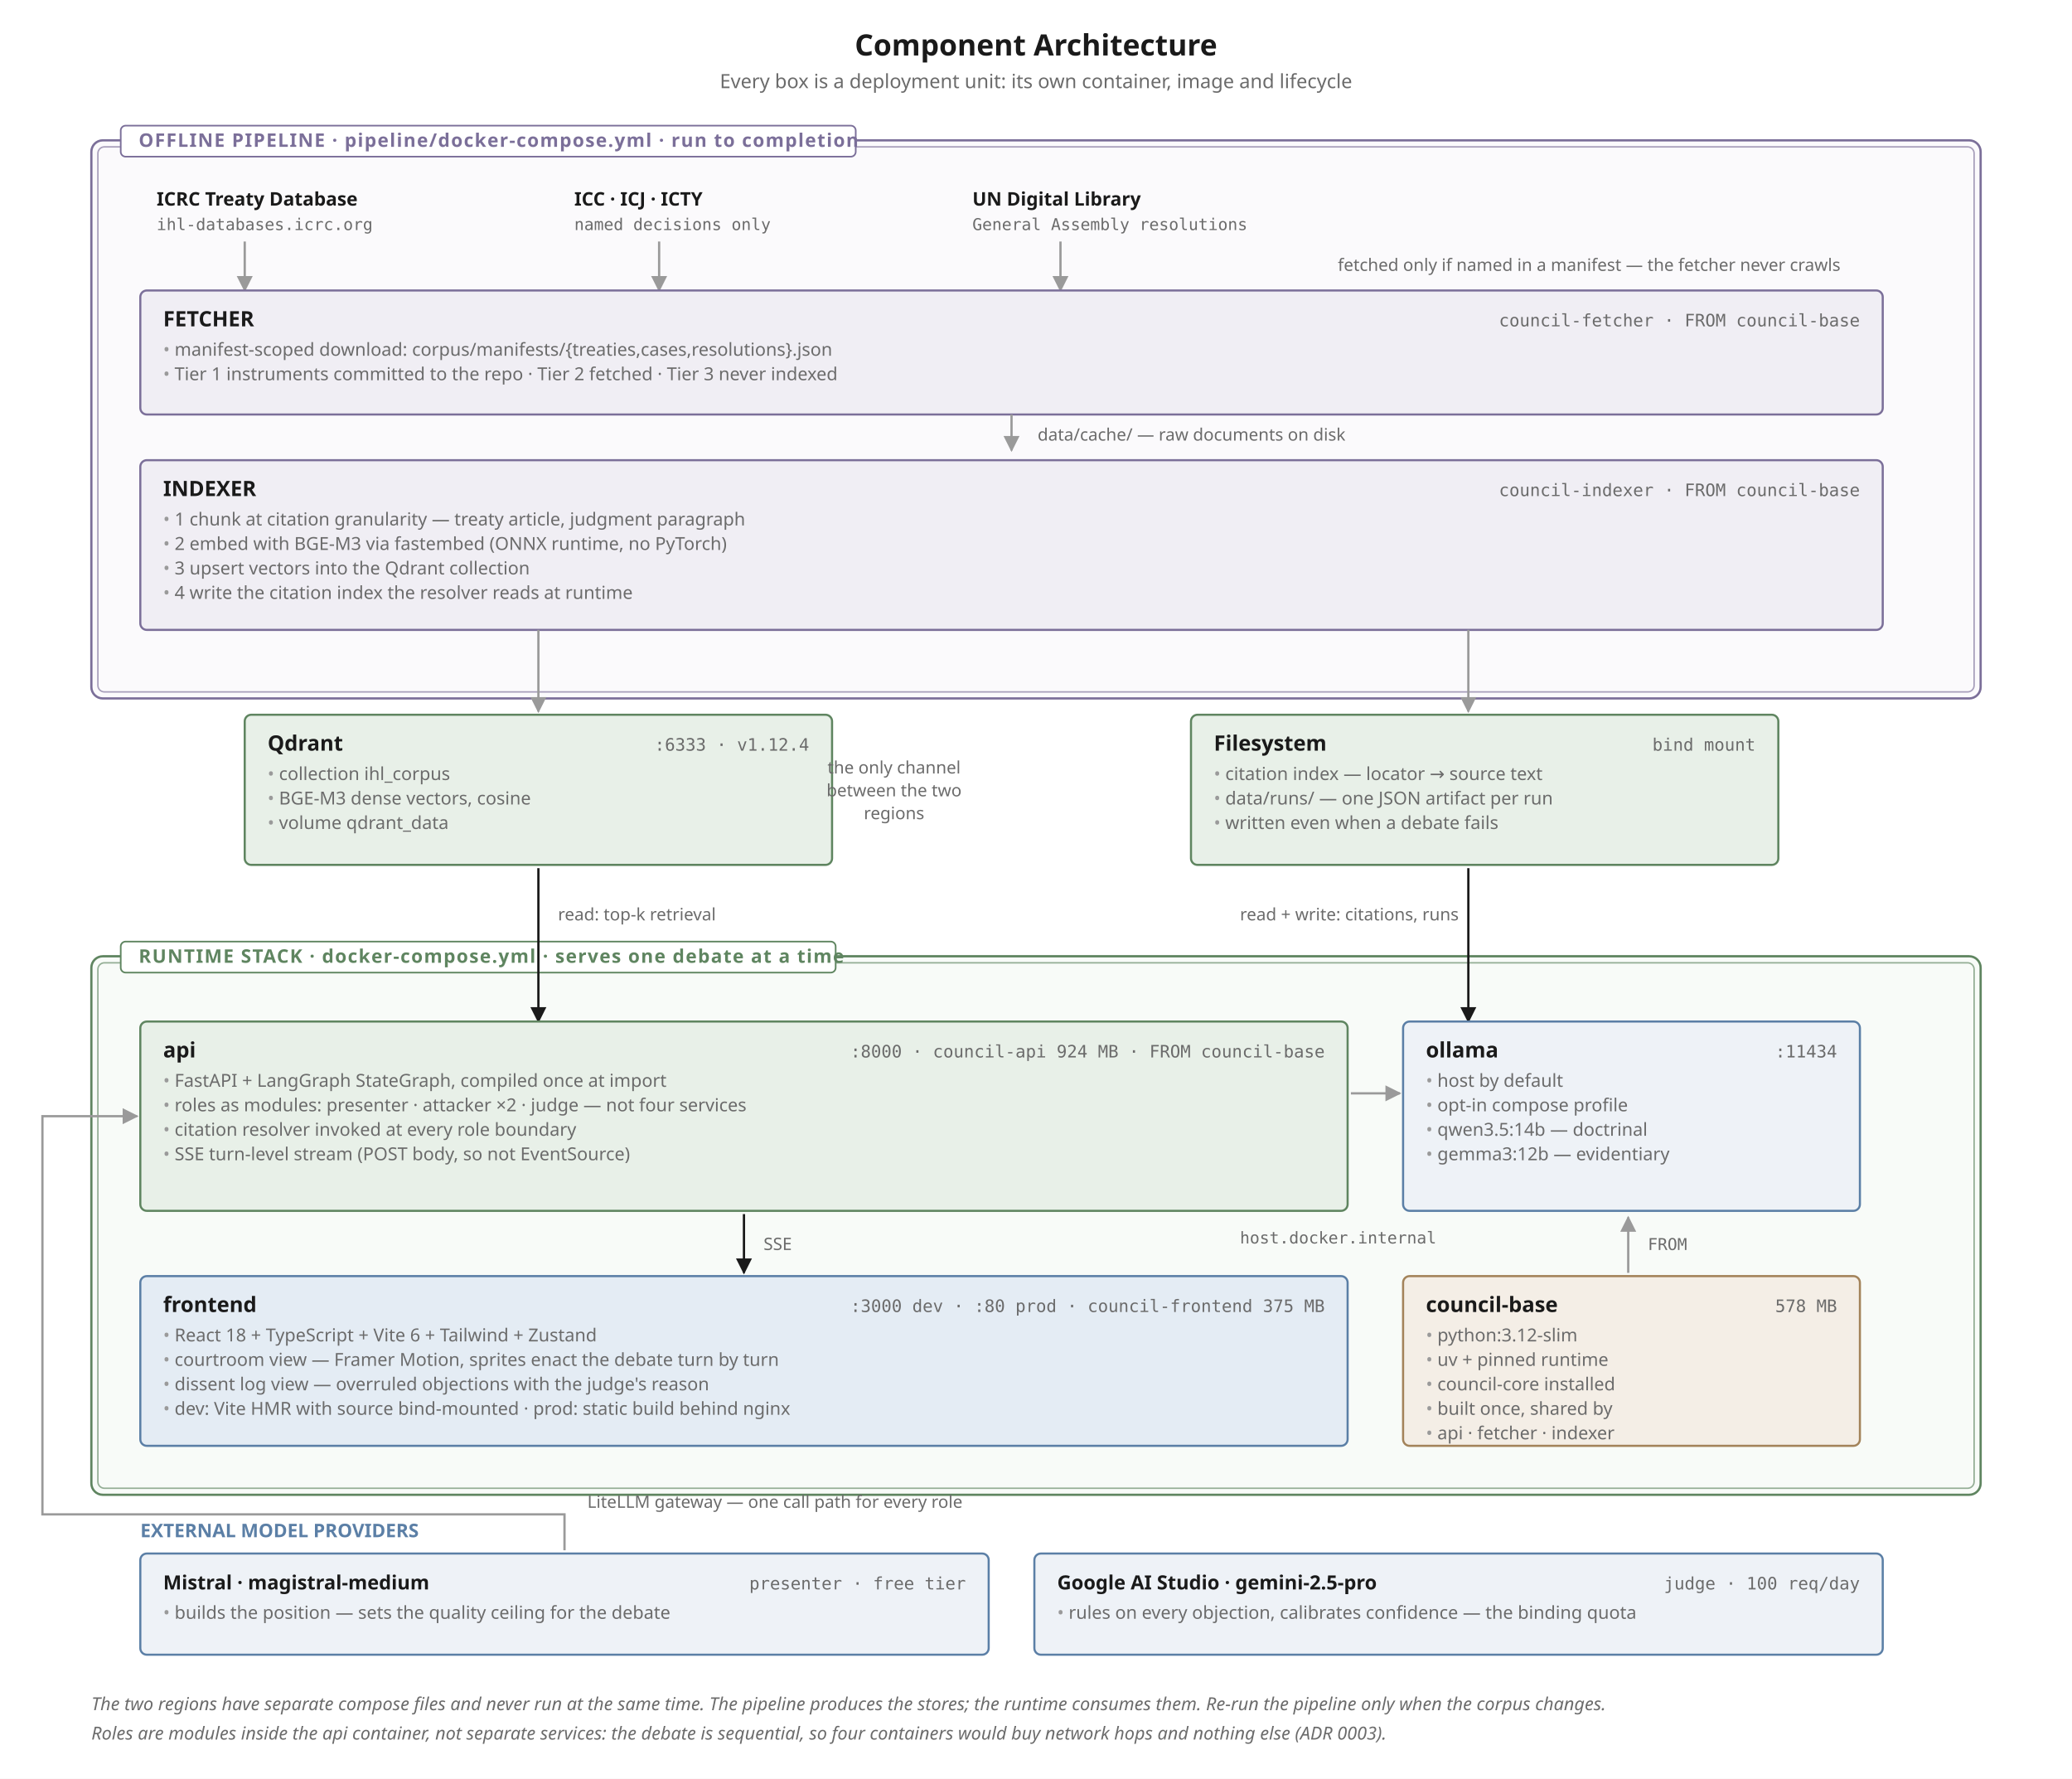
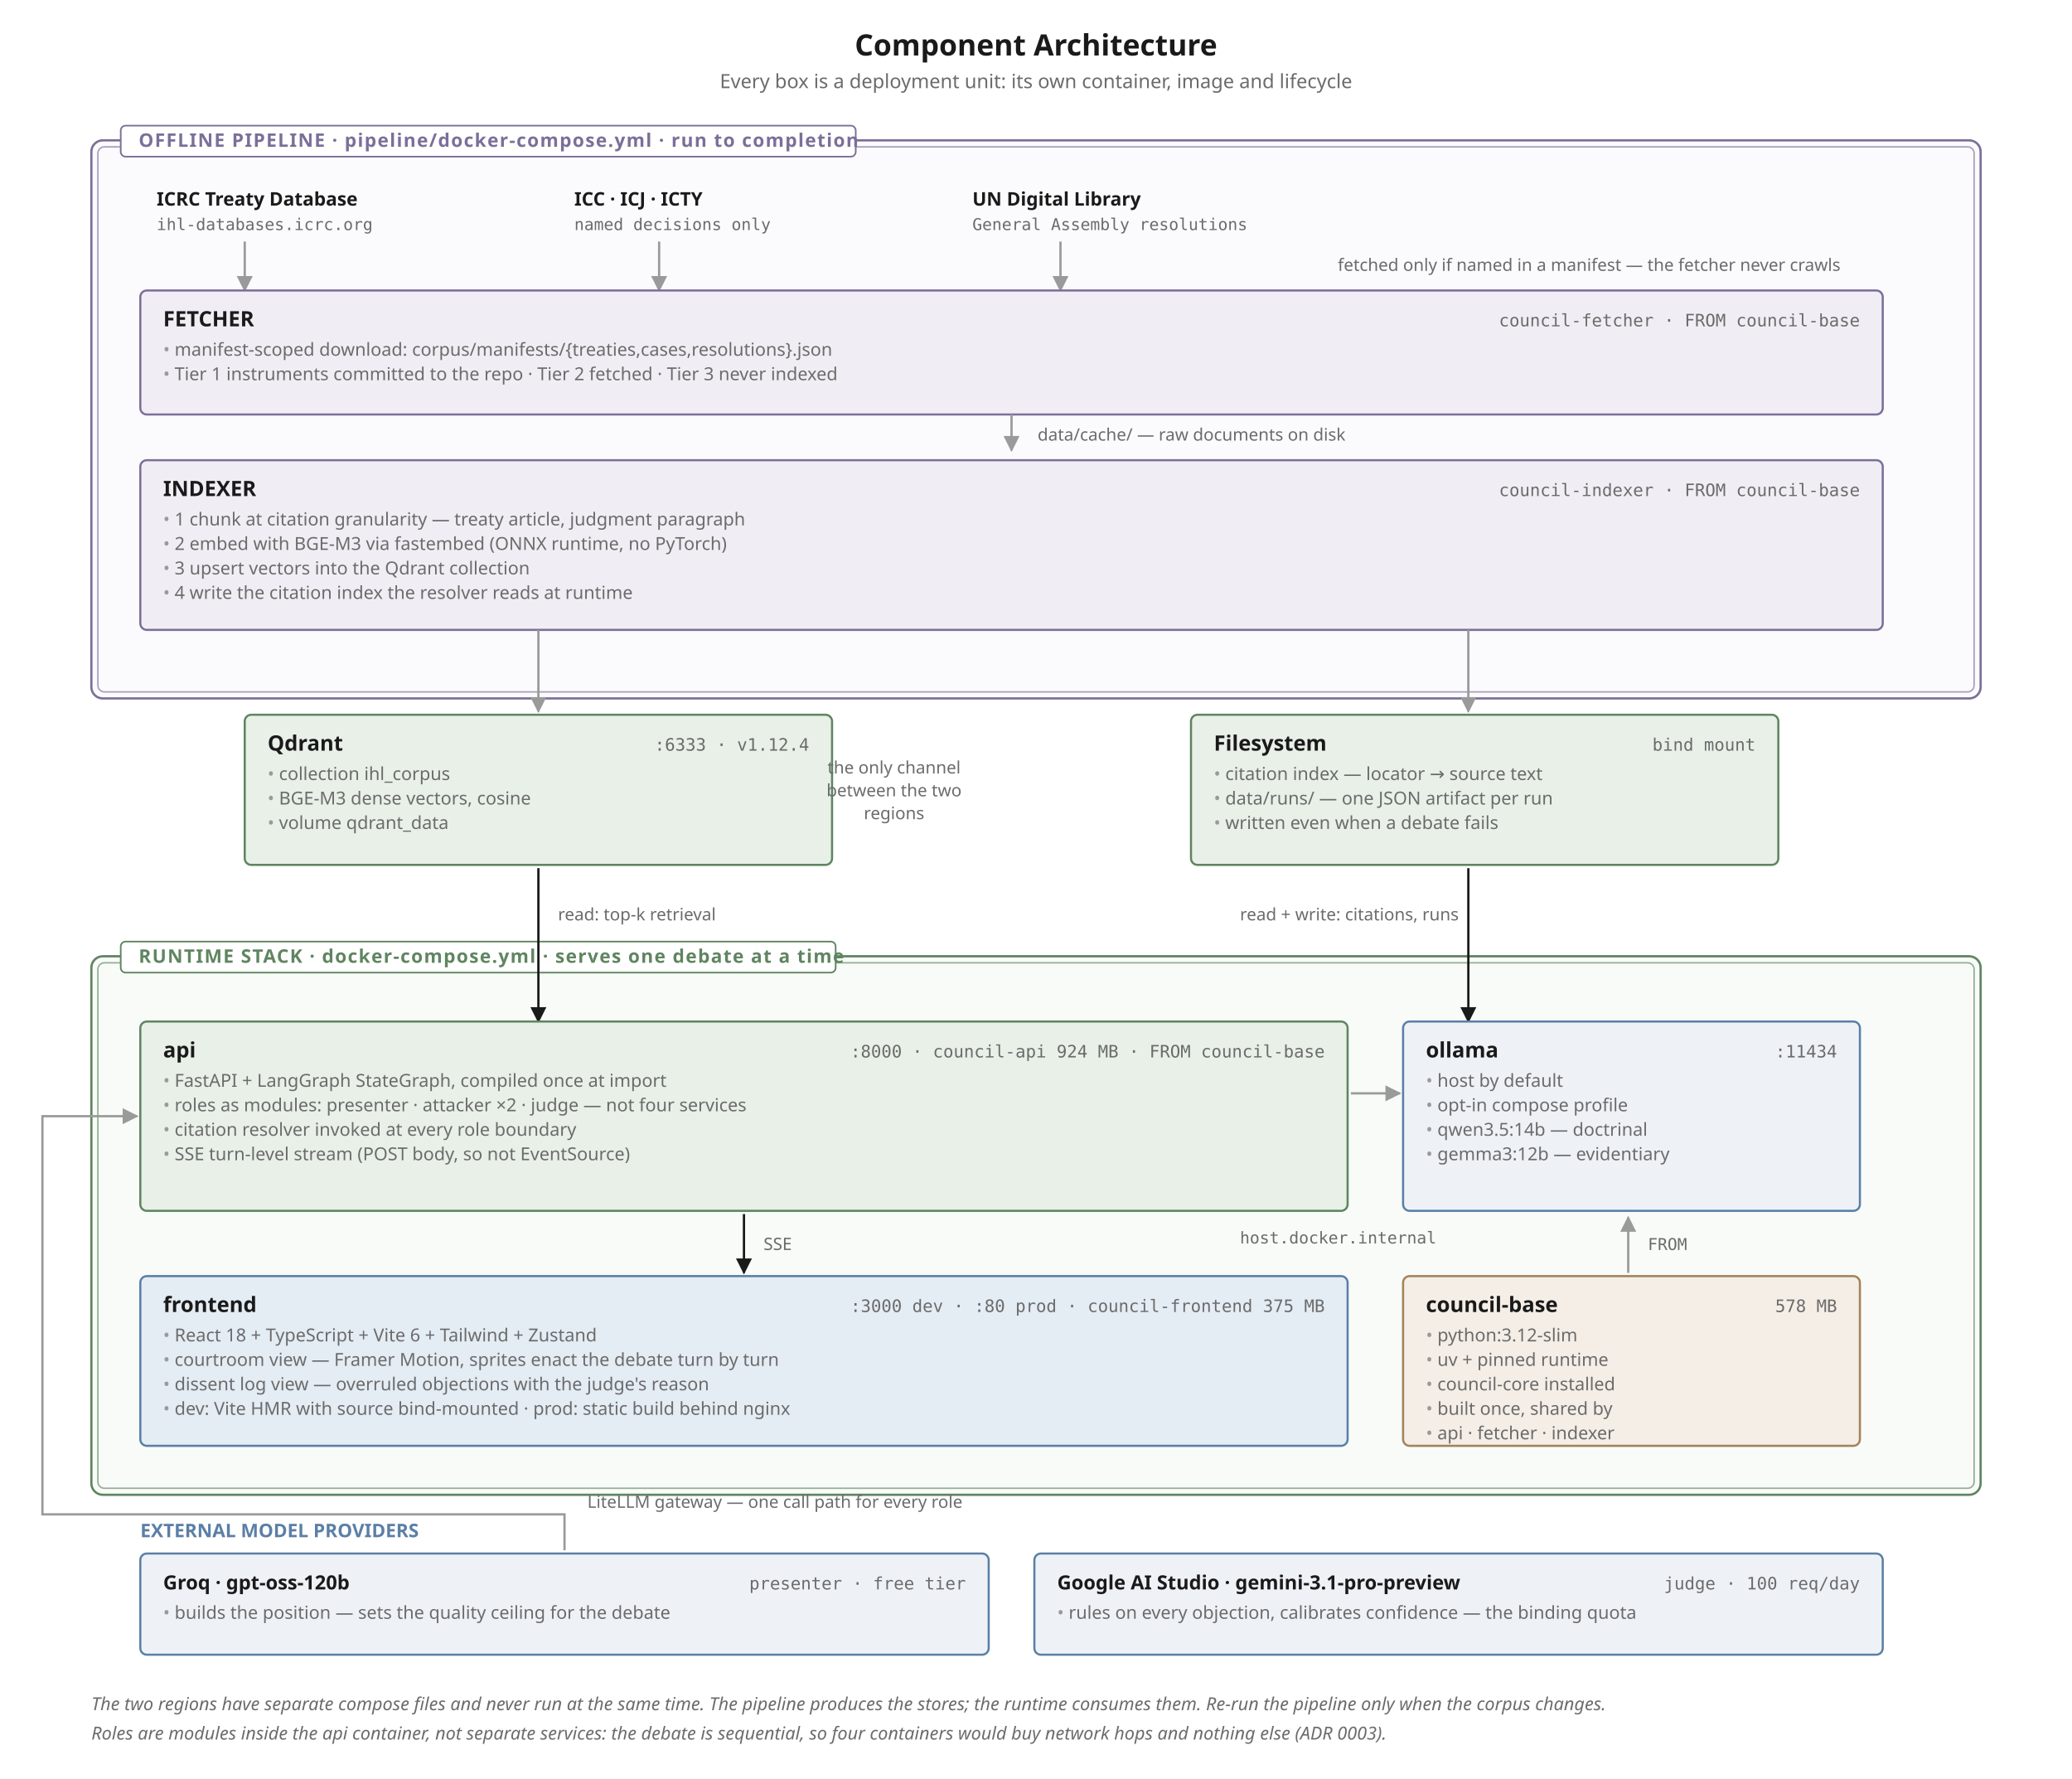
<svg xmlns="http://www.w3.org/2000/svg" width="1270" height="1090" viewBox="0 0 1270 1090" font-family="Calibri, Carlito, 'Segoe UI', sans-serif">
  <defs>
    <marker id="a" viewBox="0 0 10 10" refX="9" refY="5" markerWidth="7" markerHeight="7" orient="auto-start-reverse">
      <path d="M 0 0 L 10 5 L 0 10 z" fill="#9a9a9a" />
    </marker>
    <marker id="ad" viewBox="0 0 10 10" refX="9" refY="5" markerWidth="7" markerHeight="7" orient="auto-start-reverse">
      <path d="M 0 0 L 10 5 L 0 10 z" fill="#1a1a1a" />
    </marker>
  </defs>
  <rect width="1270" height="1090" fill="#ffffff" />
  <text x="635.0" y="34" text-anchor="middle" font-size="18" fill="#1a1a1a" font-weight="700">Component Architecture</text>
  <text x="635.0" y="54" text-anchor="middle" font-size="12" fill="#6b6b6b">Every box is a deployment unit: its own container, image and lifecycle</text>
  <rect x="56" y="86" width="1158" height="342" rx="7" fill="#f0eef4" fill-opacity="0.30" stroke="#7b6f99" stroke-width="1.4" />
  <rect x="60" y="90" width="1150" height="334" rx="4" fill="none" stroke="#7b6f99" stroke-width="0.9" stroke-opacity="0.65" />
  <rect x="74" y="77" width="450.5" height="19" rx="3" fill="#ffffff" stroke="#7b6f99" stroke-width="1" />
  <text x="85" y="90" font-size="11.5" font-weight="700" fill="#7b6f99" letter-spacing="0.7">OFFLINE PIPELINE  ·  pipeline/docker-compose.yml  ·  run to completion</text>
  <text x="96" y="126" text-anchor="start" font-size="11.5" fill="#1a1a1a" font-weight="600">ICRC Treaty Database</text>
  <text x="96" y="141" text-anchor="start" font-size="10" fill="#6b6b6b" font-family="Consolas, 'DejaVu Sans Mono', monospace">ihl-databases.icrc.org</text>
  <text x="352" y="126" text-anchor="start" font-size="11.5" fill="#1a1a1a" font-weight="600">ICC · ICJ · ICTY</text>
  <text x="352" y="141" text-anchor="start" font-size="10" fill="#6b6b6b" font-family="Consolas, 'DejaVu Sans Mono', monospace">named decisions only</text>
  <text x="596" y="126" text-anchor="start" font-size="11.5" fill="#1a1a1a" font-weight="600">UN Digital Library</text>
  <text x="596" y="141" text-anchor="start" font-size="10" fill="#6b6b6b" font-family="Consolas, 'DejaVu Sans Mono', monospace">General Assembly resolutions</text>
  <polyline points="150,148 150,178" fill="none" stroke="#9a9a9a" stroke-width="1.4" marker-end="url(#a)" />
  <polyline points="404,148 404,178" fill="none" stroke="#9a9a9a" stroke-width="1.4" marker-end="url(#a)" />
  <polyline points="650,148 650,178" fill="none" stroke="#9a9a9a" stroke-width="1.4" marker-end="url(#a)" />
  <text x="820" y="166" text-anchor="start" font-size="10.5" fill="#6b6b6b">fetched only if named in a manifest — the fetcher never crawls</text>
  <rect x="86" y="178" width="1068" height="76" rx="4" fill="#f0eef4" stroke="#7b6f99" stroke-width="1.3" />
  <text x="100" y="200" font-size="13" font-weight="700" fill="#1a1a1a">FETCHER</text>
  <text x="1140" y="200" font-size="10.5" fill="#6b6b6b" text-anchor="end" font-family="Consolas, 'DejaVu Sans Mono', monospace">council-fetcher  ·  FROM council-base</text>
  <text x="100" y="218" font-size="11" fill="#6b6b6b">
    <tspan fill="#9a9a9a">•</tspan>  manifest-scoped download: corpus/manifests/{treaties,cases,resolutions}.json</text>
  <text x="100" y="233" font-size="11" fill="#6b6b6b">
    <tspan fill="#9a9a9a">•</tspan>  Tier 1 instruments committed to the repo · Tier 2 fetched · Tier 3 never indexed</text>
  <polyline points="620,254 620,276" fill="none" stroke="#9a9a9a" stroke-width="1.4" marker-end="url(#a)" />
  <text x="636" y="270" text-anchor="start" font-size="10.5" fill="#6b6b6b">data/cache/  — raw documents on disk</text>
  <rect x="86" y="282" width="1068" height="104" rx="4" fill="#f0eef4" stroke="#7b6f99" stroke-width="1.3" />
  <text x="100" y="304" font-size="13" font-weight="700" fill="#1a1a1a">INDEXER</text>
  <text x="1140" y="304" font-size="10.5" fill="#6b6b6b" text-anchor="end" font-family="Consolas, 'DejaVu Sans Mono', monospace">council-indexer  ·  FROM council-base</text>
  <text x="100" y="322" font-size="11" fill="#6b6b6b">
    <tspan fill="#9a9a9a">•</tspan>  1  chunk at citation granularity — treaty article, judgment paragraph</text>
  <text x="100" y="337" font-size="11" fill="#6b6b6b">
    <tspan fill="#9a9a9a">•</tspan>  2  embed with BGE-M3 via fastembed (ONNX runtime, no PyTorch)</text>
  <text x="100" y="352" font-size="11" fill="#6b6b6b">
    <tspan fill="#9a9a9a">•</tspan>  3  upsert vectors into the Qdrant collection</text>
  <text x="100" y="367" font-size="11" fill="#6b6b6b">
    <tspan fill="#9a9a9a">•</tspan>  4  write the citation index the resolver reads at runtime</text>
  <polyline points="330,386 330,436" fill="none" stroke="#9a9a9a" stroke-width="1.4" marker-end="url(#a)" />
  <polyline points="900,386 900,436" fill="none" stroke="#9a9a9a" stroke-width="1.4" marker-end="url(#a)" />
  <rect x="150" y="438" width="360" height="92" rx="4" fill="#e8f0e8" stroke="#5f8560" stroke-width="1.3" />
  <text x="164" y="460" font-size="13" font-weight="700" fill="#1a1a1a">Qdrant</text>
  <text x="496" y="460" font-size="10.5" fill="#6b6b6b" text-anchor="end" font-family="Consolas, 'DejaVu Sans Mono', monospace">:6333  ·  v1.12.4</text>
  <text x="164" y="478" font-size="11" fill="#6b6b6b">
    <tspan fill="#9a9a9a">•</tspan>  collection ihl_corpus</text>
  <text x="164" y="493" font-size="11" fill="#6b6b6b">
    <tspan fill="#9a9a9a">•</tspan>  BGE-M3 dense vectors, cosine</text>
  <text x="164" y="508" font-size="11" fill="#6b6b6b">
    <tspan fill="#9a9a9a">•</tspan>  volume qdrant_data</text>
  <rect x="730" y="438" width="360" height="92" rx="4" fill="#e8f0e8" stroke="#5f8560" stroke-width="1.3" />
  <text x="744" y="460" font-size="13" font-weight="700" fill="#1a1a1a">Filesystem</text>
  <text x="1076" y="460" font-size="10.5" fill="#6b6b6b" text-anchor="end" font-family="Consolas, 'DejaVu Sans Mono', monospace">bind mount</text>
  <text x="744" y="478" font-size="11" fill="#6b6b6b">
    <tspan fill="#9a9a9a">•</tspan>  citation index — locator → source text</text>
  <text x="744" y="493" font-size="11" fill="#6b6b6b">
    <tspan fill="#9a9a9a">•</tspan>  data/runs/ — one JSON artifact per run</text>
  <text x="744" y="508" font-size="11" fill="#6b6b6b">
    <tspan fill="#9a9a9a">•</tspan>  written even when a debate fails</text>
  <text x="548" y="474" text-anchor="middle" font-size="10.5" fill="#6b6b6b">the only channel</text>
  <text x="548" y="488" text-anchor="middle" font-size="10.5" fill="#6b6b6b">between the two</text>
  <text x="548" y="502" text-anchor="middle" font-size="10.5" fill="#6b6b6b">regions</text>
  <rect x="56" y="586" width="1158" height="330" rx="7" fill="#e8f0e8" fill-opacity="0.30" stroke="#5f8560" stroke-width="1.4" />
  <rect x="60" y="590" width="1150" height="322" rx="4" fill="none" stroke="#5f8560" stroke-width="0.9" stroke-opacity="0.65" />
  <rect x="74" y="577" width="438.2" height="19" rx="3" fill="#ffffff" stroke="#5f8560" stroke-width="1" />
  <text x="85" y="590" font-size="11.5" font-weight="700" fill="#5f8560" letter-spacing="0.7">RUNTIME STACK  ·  docker-compose.yml  ·  serves one debate at a time</text>
  <polyline points="330,532 330,626" fill="none" stroke="#1a1a1a" stroke-width="1.4" marker-end="url(#ad)" />
  <text x="342" y="564" text-anchor="start" font-size="10.5" fill="#6b6b6b">read: top-k retrieval</text>
  <polyline points="900,532 900,626" fill="none" stroke="#1a1a1a" stroke-width="1.4" marker-end="url(#ad)" />
  <text x="760" y="564" text-anchor="start" font-size="10.5" fill="#6b6b6b">read + write: citations, runs</text>
  <rect x="86" y="626" width="740" height="116" rx="4" fill="#e8f0e8" stroke="#5f8560" stroke-width="1.3" />
  <text x="100" y="648" font-size="13" font-weight="700" fill="#1a1a1a">api</text>
  <text x="812" y="648" font-size="10.5" fill="#6b6b6b" text-anchor="end" font-family="Consolas, 'DejaVu Sans Mono', monospace">:8000  ·  council-api 924 MB  ·  FROM council-base</text>
  <text x="100" y="666" font-size="11" fill="#6b6b6b">
    <tspan fill="#9a9a9a">•</tspan>  FastAPI + LangGraph StateGraph, compiled once at import</text>
  <text x="100" y="681" font-size="11" fill="#6b6b6b">
    <tspan fill="#9a9a9a">•</tspan>  roles as modules: presenter · attacker ×2 · judge — not four services</text>
  <text x="100" y="696" font-size="11" fill="#6b6b6b">
    <tspan fill="#9a9a9a">•</tspan>  citation resolver invoked at every role boundary</text>
  <text x="100" y="711" font-size="11" fill="#6b6b6b">
    <tspan fill="#9a9a9a">•</tspan>  SSE turn-level stream (POST body, so not EventSource)</text>
  <rect x="860" y="626" width="280" height="116" rx="4" fill="#eef2f7" stroke="#5b7fa6" stroke-width="1.3" />
  <text x="874" y="648" font-size="13" font-weight="700" fill="#1a1a1a">ollama</text>
  <text x="1126" y="648" font-size="10.5" fill="#6b6b6b" text-anchor="end" font-family="Consolas, 'DejaVu Sans Mono', monospace">:11434</text>
  <text x="874" y="666" font-size="11" fill="#6b6b6b">
    <tspan fill="#9a9a9a">•</tspan>  host by default</text>
  <text x="874" y="681" font-size="11" fill="#6b6b6b">
    <tspan fill="#9a9a9a">•</tspan>  opt-in compose profile</text>
  <text x="874" y="696" font-size="11" fill="#6b6b6b">
    <tspan fill="#9a9a9a">•</tspan>  qwen3.5:14b — doctrinal</text>
  <text x="874" y="711" font-size="11" fill="#6b6b6b">
    <tspan fill="#9a9a9a">•</tspan>  gemma3:12b — evidentiary</text>
  <line x1="828" y1="670" x2="858" y2="670" stroke="#9a9a9a" stroke-width="1.4" marker-end="url(#a)" />
  <text x="760" y="762" text-anchor="start" font-size="10" fill="#6b6b6b" font-family="Consolas, 'DejaVu Sans Mono', monospace">host.docker.internal</text>
  <rect x="86" y="782" width="740" height="104" rx="4" fill="#e4ecf4" stroke="#5b7fa6" stroke-width="1.3" />
  <text x="100" y="804" font-size="13" font-weight="700" fill="#1a1a1a">frontend</text>
  <text x="812" y="804" font-size="10.5" fill="#6b6b6b" text-anchor="end" font-family="Consolas, 'DejaVu Sans Mono', monospace">:3000 dev · :80 prod  ·  council-frontend 375 MB</text>
  <text x="100" y="822" font-size="11" fill="#6b6b6b">
    <tspan fill="#9a9a9a">•</tspan>  React 18 + TypeScript + Vite 6 + Tailwind + Zustand</text>
  <text x="100" y="837" font-size="11" fill="#6b6b6b">
    <tspan fill="#9a9a9a">•</tspan>  courtroom view — Framer Motion, sprites enact the debate turn by turn</text>
  <text x="100" y="852" font-size="11" fill="#6b6b6b">
    <tspan fill="#9a9a9a">•</tspan>  dissent log view — overruled objections with the judge's reason</text>
  <text x="100" y="867" font-size="11" fill="#6b6b6b">
    <tspan fill="#9a9a9a">•</tspan>  dev: Vite HMR with source bind-mounted · prod: static build behind nginx</text>
  <polyline points="456,744 456,780" fill="none" stroke="#1a1a1a" stroke-width="1.4" marker-end="url(#ad)" />
  <text x="468" y="766" text-anchor="start" font-size="10.5" fill="#6b6b6b">SSE</text>
  <rect x="860" y="782" width="280" height="104" rx="4" fill="#f4eee6" stroke="#a3835a" stroke-width="1.3" />
  <text x="874" y="804" font-size="13" font-weight="700" fill="#1a1a1a">council-base</text>
  <text x="1126" y="804" font-size="10.5" fill="#6b6b6b" text-anchor="end" font-family="Consolas, 'DejaVu Sans Mono', monospace">578 MB</text>
  <text x="874" y="822" font-size="11" fill="#6b6b6b">
    <tspan fill="#9a9a9a">•</tspan>  python:3.12-slim</text>
  <text x="874" y="837" font-size="11" fill="#6b6b6b">
    <tspan fill="#9a9a9a">•</tspan>  uv + pinned runtime</text>
  <text x="874" y="852" font-size="11" fill="#6b6b6b">
    <tspan fill="#9a9a9a">•</tspan>  council-core installed</text>
  <text x="874" y="867" font-size="11" fill="#6b6b6b">
    <tspan fill="#9a9a9a">•</tspan>  built once, shared by</text>
  <text x="874" y="882" font-size="11" fill="#6b6b6b">
    <tspan fill="#9a9a9a">•</tspan>  api · fetcher · indexer</text>
  <polyline points="998,780 998,746" fill="none" stroke="#9a9a9a" stroke-width="1.4" marker-end="url(#a)" />
  <text x="1010" y="766" text-anchor="start" font-size="10" fill="#6b6b6b" font-family="Consolas, 'DejaVu Sans Mono', monospace">FROM</text>
  <text x="86" y="942" text-anchor="start" font-size="11.5" fill="#5b7fa6" font-weight="700">EXTERNAL MODEL PROVIDERS</text>
  <rect x="86" y="952" width="520" height="62" rx="4" fill="#eef2f7" stroke="#5b7fa6" stroke-width="1.3" />
-   <text x="100" y="974" font-size="12" font-weight="700" fill="#1a1a1a">Mistral  ·  magistral-medium</text>
+   <text x="100" y="974" font-size="12" font-weight="700" fill="#1a1a1a">Groq  ·  gpt-oss-120b</text>
  <text x="592" y="974" font-size="10.5" fill="#6b6b6b" text-anchor="end" font-family="Consolas, 'DejaVu Sans Mono', monospace">presenter  ·  free tier</text>
  <text x="100" y="992" font-size="11" fill="#6b6b6b">
    <tspan fill="#9a9a9a">•</tspan>  builds the position — sets the quality ceiling for the debate</text>
  <rect x="634" y="952" width="520" height="62" rx="4" fill="#eef2f7" stroke="#5b7fa6" stroke-width="1.3" />
-   <text x="648" y="974" font-size="12" font-weight="700" fill="#1a1a1a">Google AI Studio  ·  gemini-2.5-pro</text>
+   <text x="648" y="974" font-size="12" font-weight="700" fill="#1a1a1a">Google AI Studio  ·  gemini-3.1-pro-preview</text>
  <text x="1140" y="974" font-size="10.5" fill="#6b6b6b" text-anchor="end" font-family="Consolas, 'DejaVu Sans Mono', monospace">judge  ·  100 req/day</text>
  <text x="648" y="992" font-size="11" fill="#6b6b6b">
    <tspan fill="#9a9a9a">•</tspan>  rules on every objection, calibrates confidence — the binding quota</text>
  <polyline points="346,950 346,928 26,928 26,684 84,684" fill="none" stroke="#9a9a9a" stroke-width="1.4" marker-end="url(#a)" />
  <text x="360" y="924" text-anchor="start" font-size="10.5" fill="#6b6b6b">LiteLLM gateway — one call path for every role</text>
  <text x="56" y="1048" text-anchor="start" font-size="11" fill="#6b6b6b" font-style="italic">The two regions have separate compose files and never run at the same time. The pipeline produces the stores; the runtime consumes them. Re-run the pipeline only when the corpus changes.</text>
  <text x="56" y="1066" text-anchor="start" font-size="11" fill="#6b6b6b" font-style="italic">Roles are modules inside the api container, not separate services: the debate is sequential, so four containers would buy network hops and nothing else (ADR 0003).</text>
</svg>
